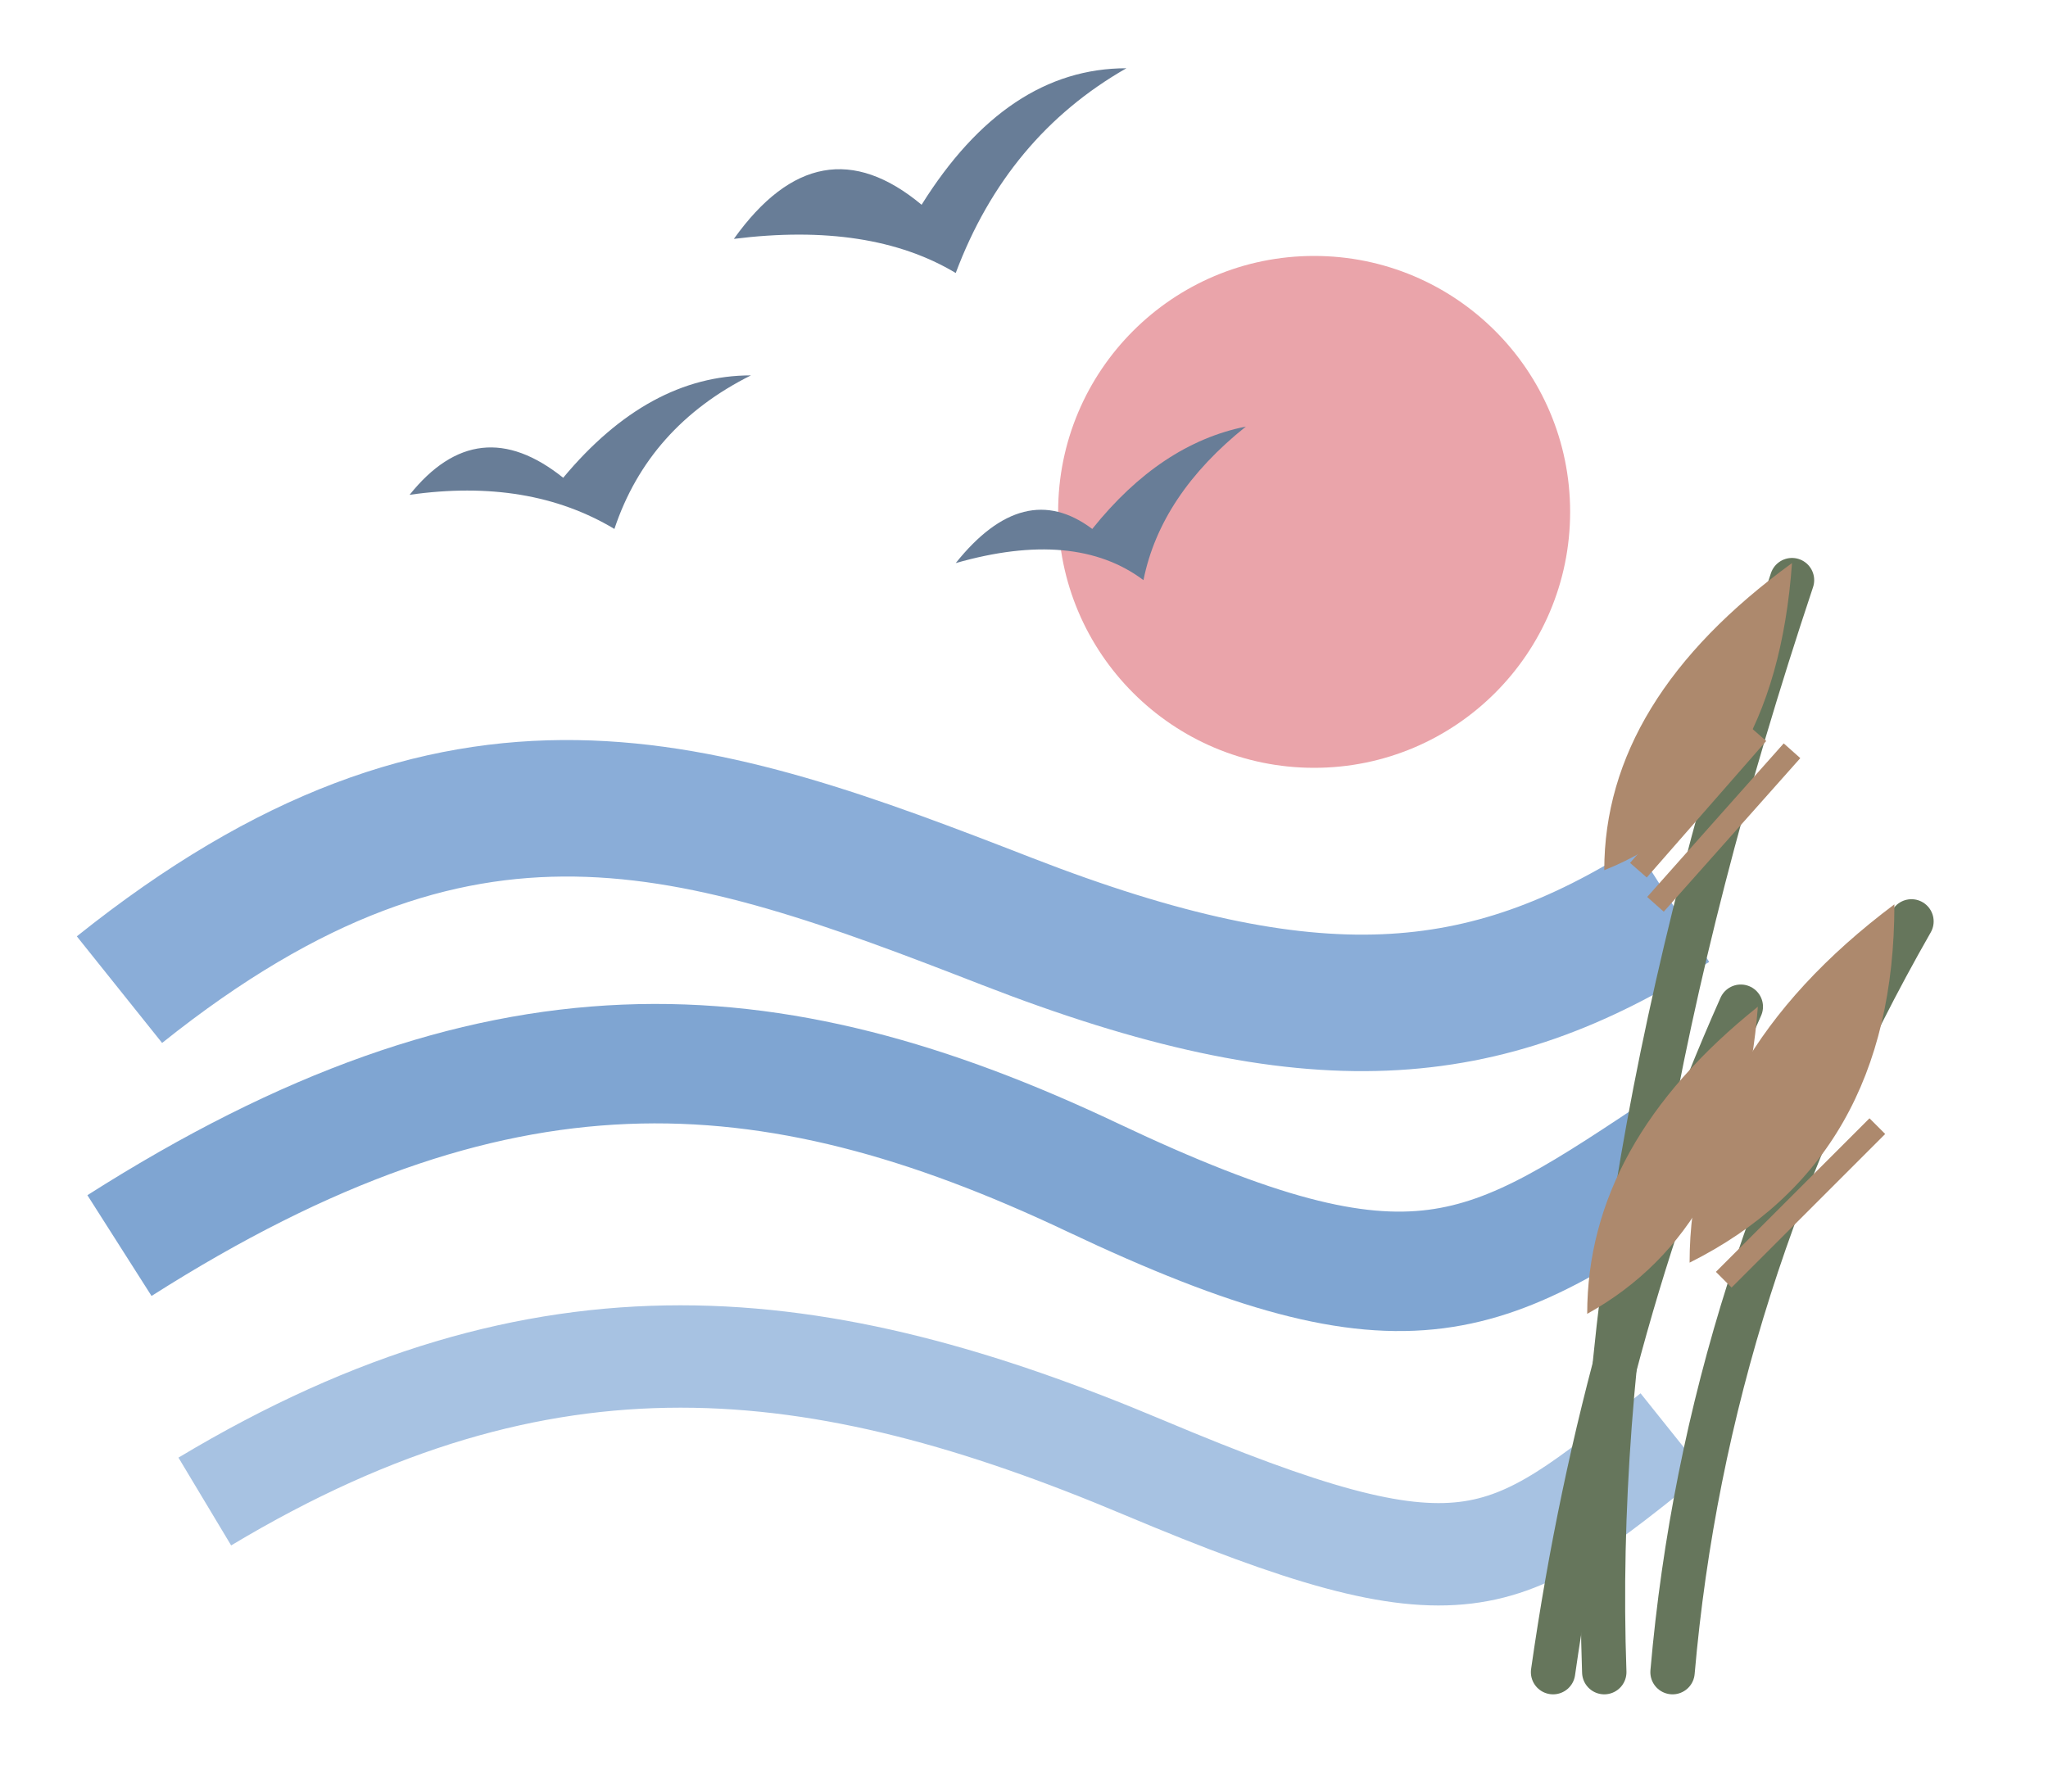
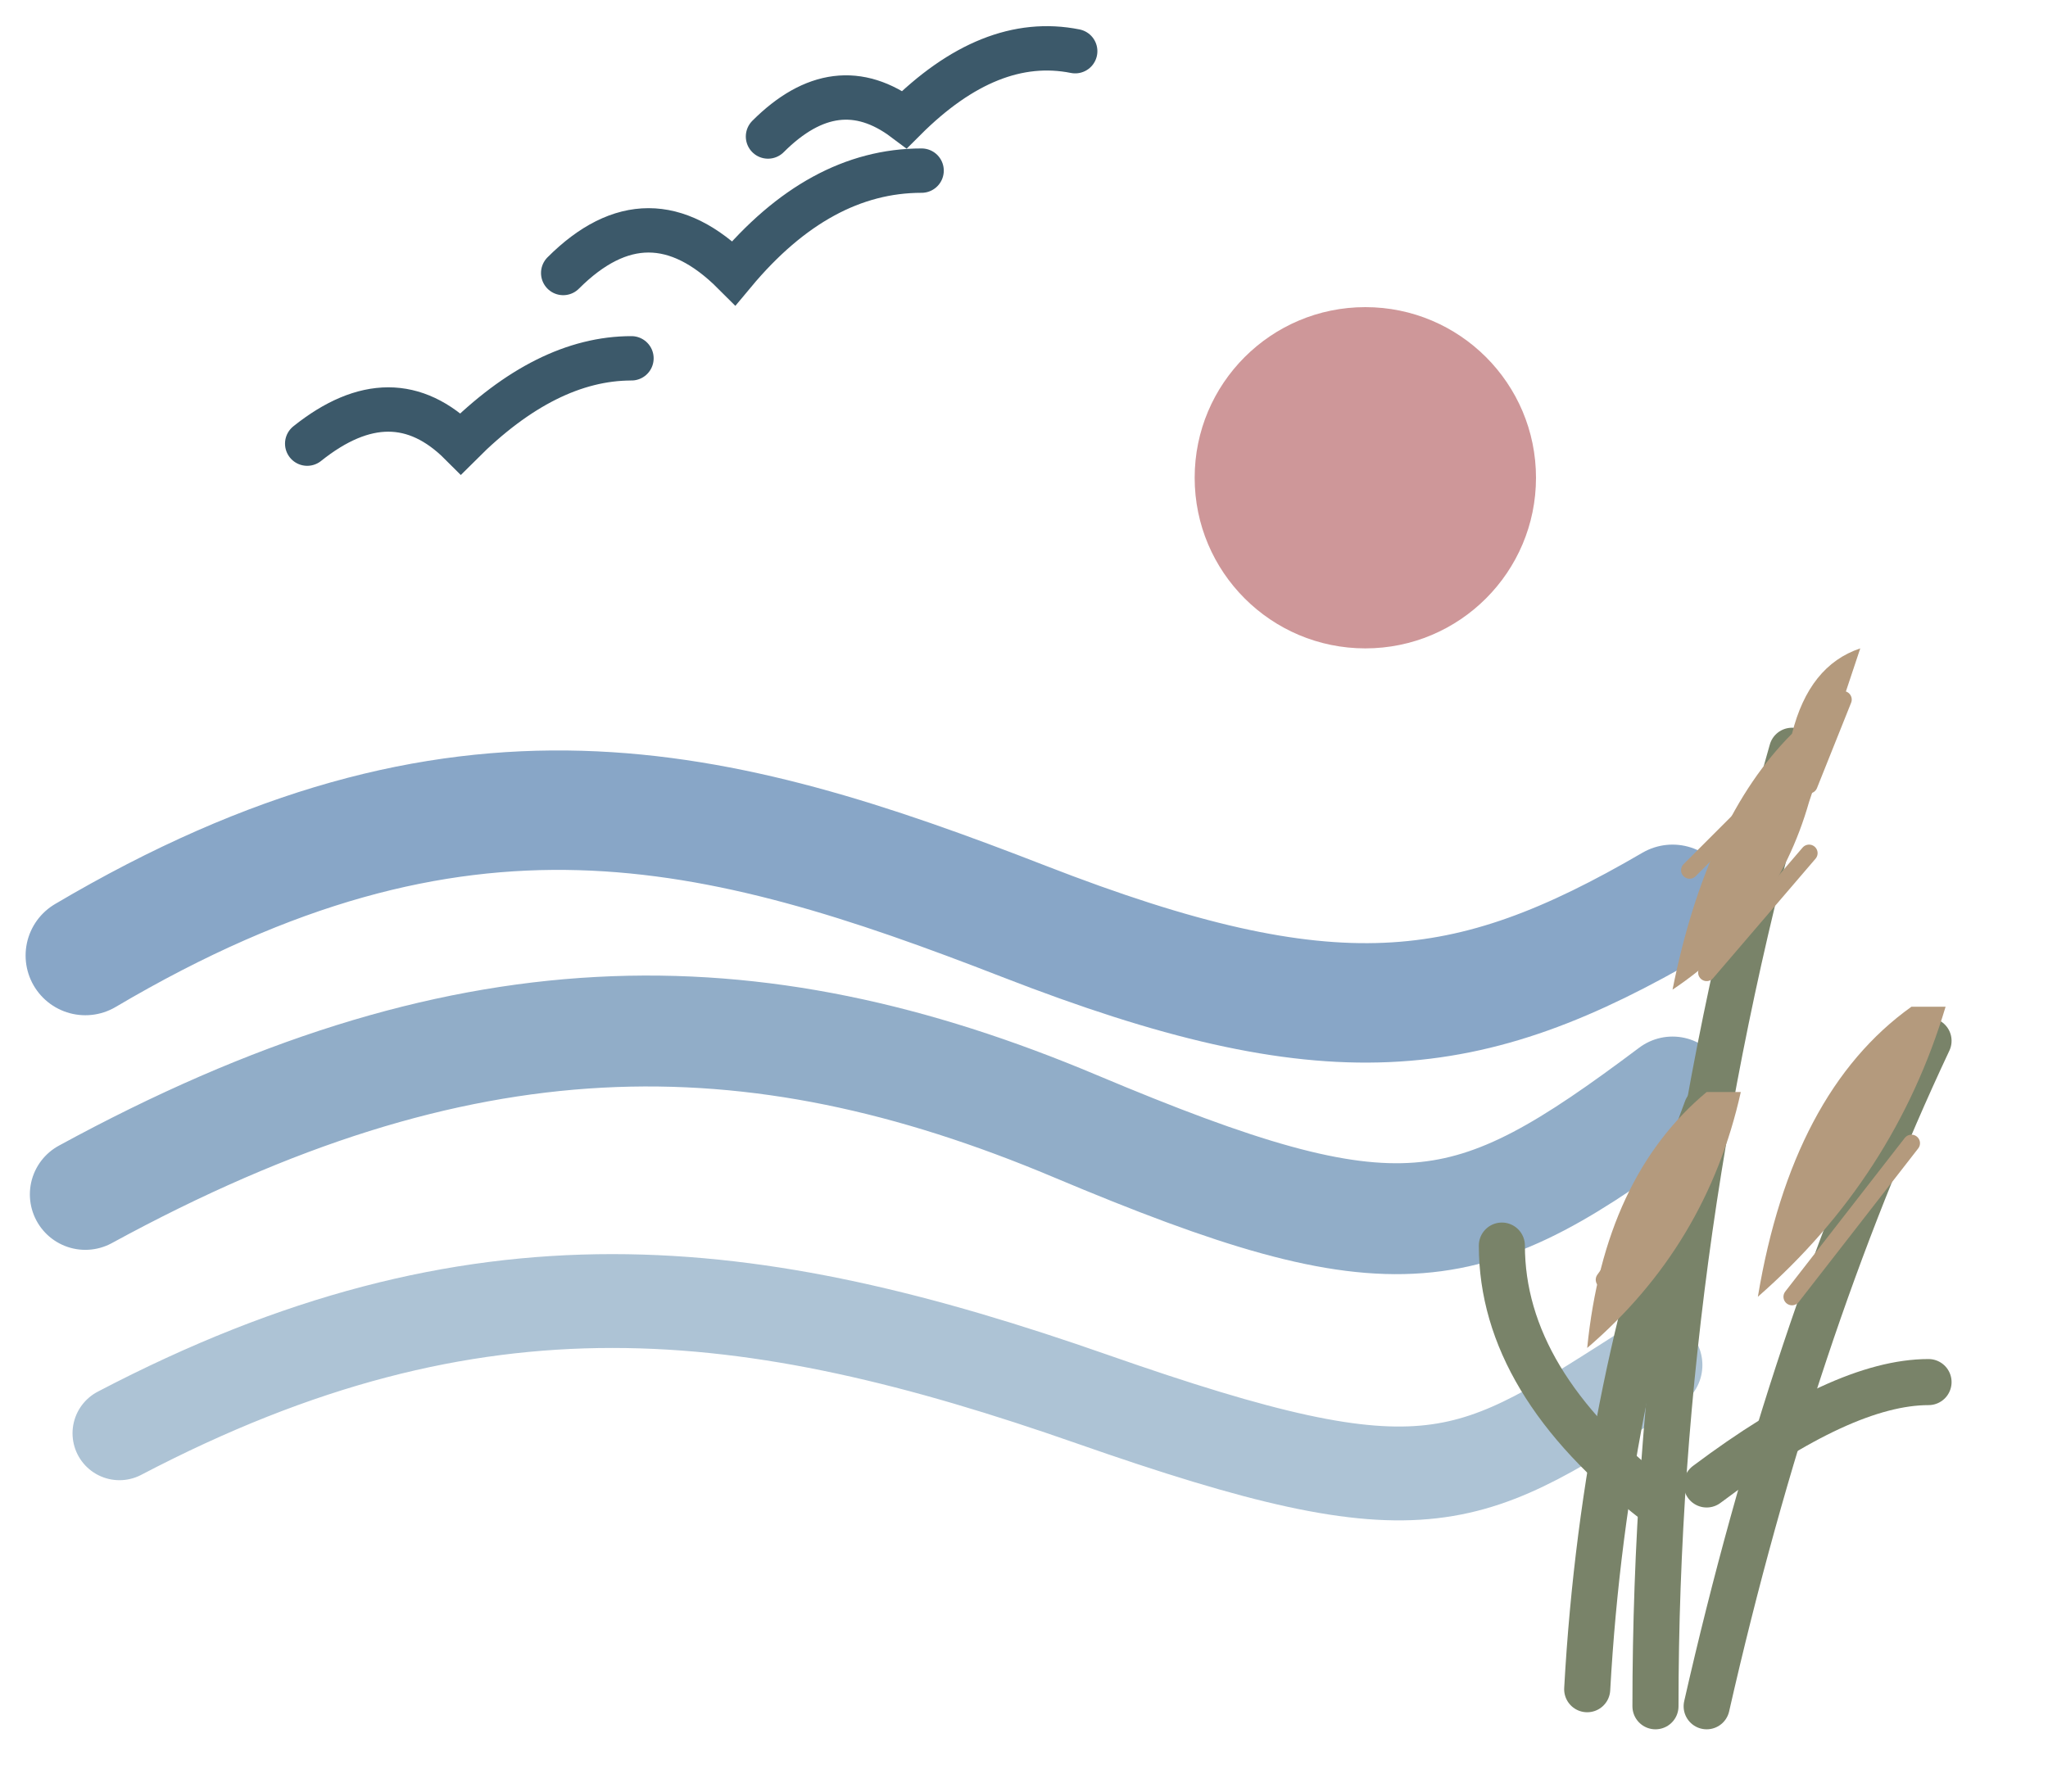
- <svg xmlns="http://www.w3.org/2000/svg" viewBox="0 0 120 105" role="img" aria-label="Aveiro Cidade–Ria logo">
-   <circle cx="77" cy="30" r="15" fill="#eaa4aa" />
-   <g fill="#687d97">
-     <path d="M43 14q5-7 11-2 5-8 12-8-7 4-10 12-5-3-13-2Z" />
-     <path d="M24 29q4-5 9-1 5-6 11-6-6 3-8 9-5-3-12-2Z" />
-     <path d="M56 33q4-5 8-2 4-5 9-6-5 4-6 9-4-3-11-1Z" />
+ <svg xmlns="http://www.w3.org/2000/svg" viewBox="0 0 120 105" role="img" aria-label="Aveiro Cidade–Ria — water, reeds, birds and sun">
+   <circle cx="80" cy="28" r="10" fill="#ce9799" />
+   <g fill="none" stroke="#3c596a" stroke-width="2.6" stroke-linecap="round">
+     <path d="M33 16q5-5 10 0 5-6 11-6" />
+     <path d="M18 26q5-4 9 0 5-5 10-5" />
+     <path d="M45 8q4-4 8-1 5-5 10-4" />
  </g>
-   <g fill="none">
-     <path d="M7 58C27 42 41 47 59 54s28 6 39-1" stroke="#8aadd8" stroke-width="8" />
-     <path d="M7 73c22-14 38-13 57-4s23 6 35-2" stroke="#7fa5d2" stroke-width="7" />
-     <path d="M12 88c20-12 36-10 55-2s21 6 31-2" stroke="#a7c2e2" stroke-width="6" />
+   <g fill="none" stroke-linecap="round">
+     <path d="M5 56C27 43 42 47 60 54s26 6 38-1" stroke="#88a6c7" stroke-width="7" />
+     <path d="M5 70c22-12 39-12 58-4s23 7 35-2" stroke="#91adc8" stroke-width="6.5" />
+     <path d="M7 84c21-11 37-9 57-2s22 5 33-2" stroke="#adc3d5" stroke-width="5.5" />
  </g>
-   <g fill="none" stroke="#66765c" stroke-width="2.6" stroke-linecap="round">
-     <path d="M94 98q-1-28 11-64" />
-     <path d="M98 98q2-23 14-44" />
-     <path d="M91 98q3-21 11-39" />
+   <g stroke="#798369" stroke-width="2.7" stroke-linecap="round" fill="none">
+     <path d="M97 100Q97 72 105 44" />
+     <path d="M100 100Q105 78 113 61" />
+     <path d="M93 99Q94 81 100 65" />
+     <path d="M97 88q-9-7-9-15" />
+     <path d="M100 87q8-6 13-6" />
  </g>
-   <g fill="#ad896d">
-     <path d="M105 33q-11 8-11 18 10-4 11-18Z" />
-     <path d="M111 53q-12 9-12 21 12-6 12-21Z" />
-     <path d="M103 59q-10 8-10 18 9-5 10-18Z" />
+   <g fill="#b49a7d">
+     <path d="M105 43q-5 5-7 15 6-4 8-11l3-9q-3 1-4 5Z" />
+     <path d="M112 59q-7 5-9 17 8-7 11-17Z" />
+     <path d="M100 64q-6 5-7 15 7-6 9-15Z" />
  </g>
-   <g fill="none" stroke="#ad896d" stroke-width="1.3">
-     <path d="M95 48l8-10m-7 13 7-8m-6 10 8-9m-4 23 7-9m-7 13 8-9m-8 13 9-9" />
+   <g stroke="#b49a7d" stroke-width="1" fill="none" stroke-linecap="round">
+     <path d="M105 45l-6 6m7-1-6 7m6-11 2-5m3 22-6 8m7-4-7 9m-6-8-5 7" />
  </g>
</svg>
